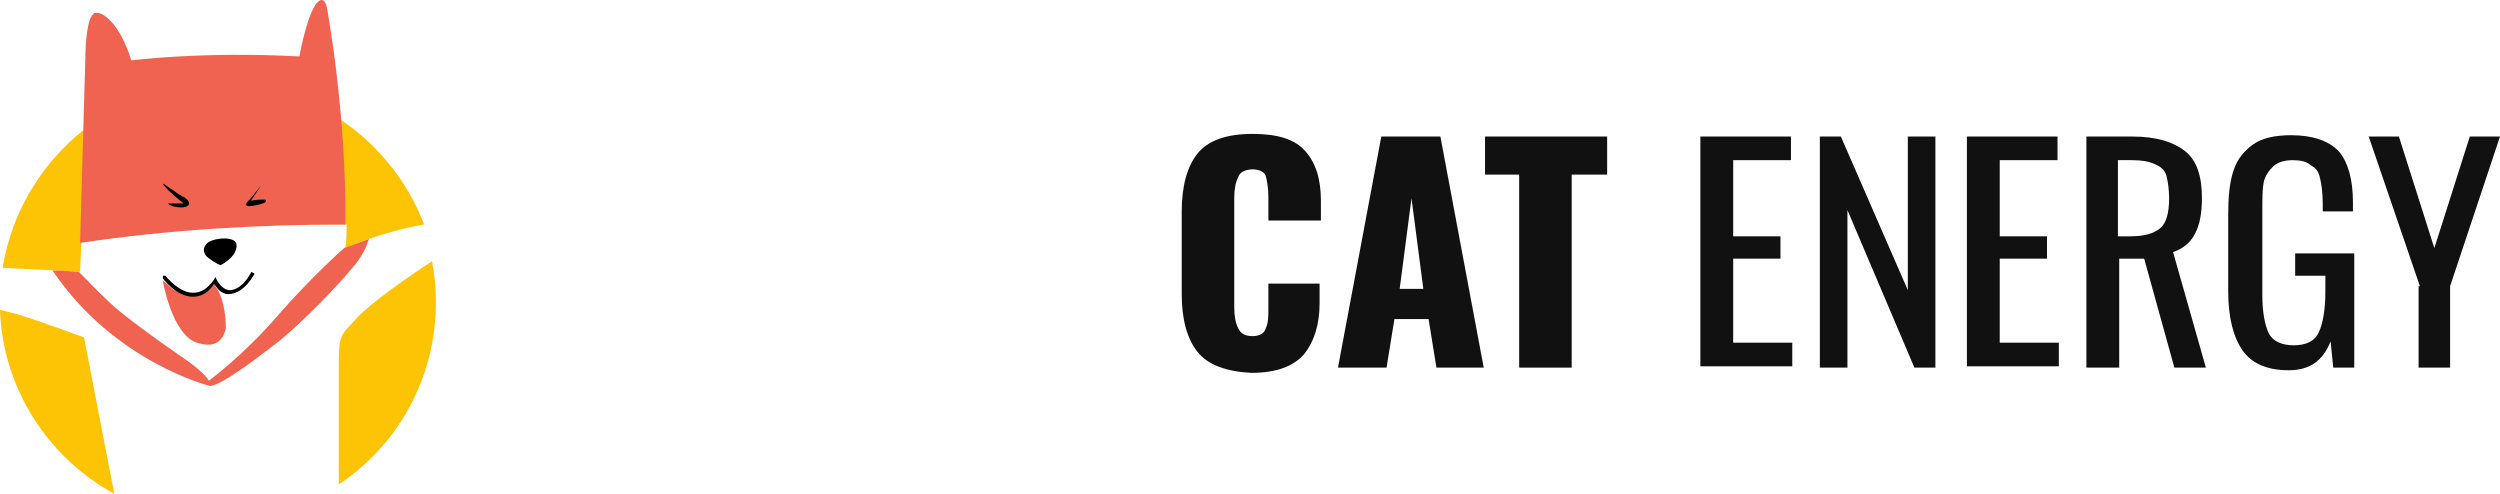
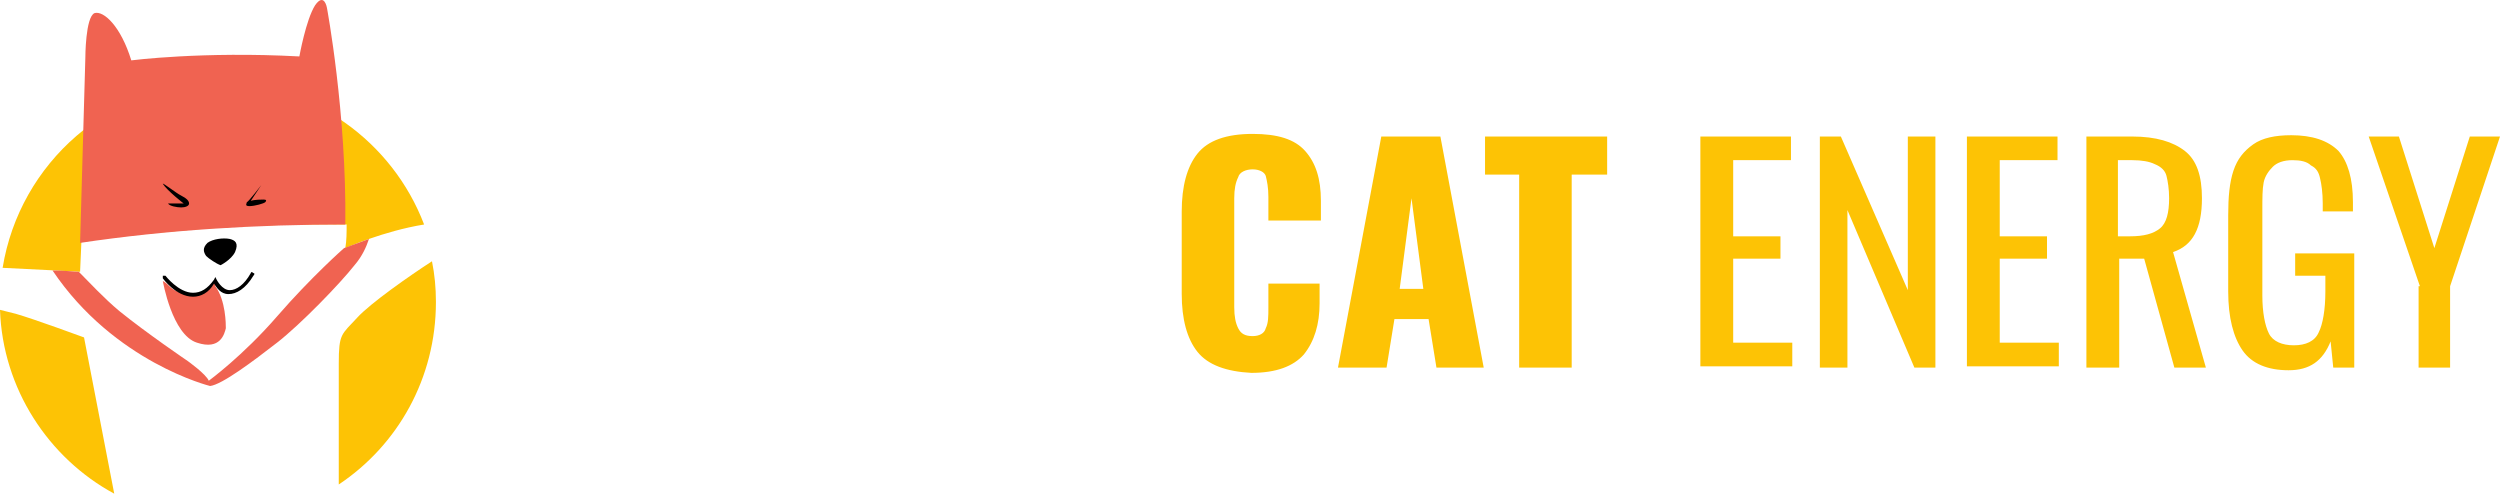
- <svg xmlns="http://www.w3.org/2000/svg" version="1.1" x="0px" y="0px" viewBox="0 0.002 190.4 37.598" style="enable-background:new 0 0 33.3 37.6;">
-   <style type="text/css">
-     .st0 {
-       fill: #FDC305;
-     }
-     .st1 {
-       fill: #F06351;
-     }
-   </style>
-   <g>
-     <path class="st0" d="M6.1,20.7l0.1-2.3c6.7-0.9,13.4-1.4,20.2-1.3c0,0.6,0,1.2-0.1,1.8c0,0,2.9-1.3,6-1.8     c-2.4-6.3-8.5-10.8-15.6-10.8c-8.3,0-15.2,6.1-16.5,14.1C2.4,20.5,6.1,20.7,6.1,20.7z" />
-     <path class="st0" d="M27.2,24.2c-1.2,1.3-1.4,1.2-1.4,3.5c0,0.9,0,4.9,0,9.2c4.5-3,7.4-8.1,7.4-13.9c0-1.1-0.1-2.1-0.3-3.1     C31.2,21,28.2,23.1,27.2,24.2z" />
-     <path class="st0" d="M6.4,25.7c0,0-3.8-1.4-5.2-1.8c-0.4-0.1-0.8-0.2-1.2-0.3c0.2,6,3.7,11.3,8.7,14L6.4,25.7z" />
-   </g>
-   <path class="st1" d="M26.3,17.1c0.1-8.5-1.4-16.5-1.4-16.5S24.7-0.6,24,0.4c-0.7,1.1-1.2,3.9-1.2,3.9c-7.4-0.4-12.8,0.3-12.8,0.3   C9.2,2,7.9,0.8,7.2,1C6.5,1.3,6.5,4.4,6.5,4.4L6.1,18.5C12.8,17.5,19.6,17.1,26.3,17.1z" />
-   <path d="M12.4,14c0-0.1,1,0.7,1.4,0.9c0.4,0.2,0.6,0.4,0.6,0.6c0,0.2-0.3,0.3-0.6,0.3s-0.9-0.1-1-0.3c0,0,0.6,0,0.9,0h0.3   C14.1,15.6,12.7,14.5,12.4,14z" />
-   <path d="M19.9,14.1c0,0-1,1.3-1.1,1.3c0,0.1-0.2,0.3,0.2,0.3s1.1-0.2,1.2-0.3c0.1-0.1,0.1-0.2-0.1-0.2c-0.2,0-0.7,0-1,0.1L19.9,14.1   C19.9,14.1,20,14,19.9,14.1z" />
-   <path d="M16.8,20.2c0,0,0.8-0.4,1.1-1c0.3-0.7,0-0.9-0.4-1c-0.5-0.1-1.3,0-1.7,0.3c-0.4,0.4-0.3,0.7-0.1,1   C15.9,19.7,16.5,20.1,16.8,20.2z" />
-   <path class="st1" d="M16.3,21.5c0,0-0.2,0.4-0.5,0.6c-0.2,0.2-0.6,0.4-1,0.4c-0.6,0-1.1-0.2-1.5-0.4c-0.2-0.1-0.4-0.3-0.5-0.4   c-0.2-0.2-0.4-0.3-0.4-0.3s0.7,4.1,2.6,4.7c1.8,0.6,2.1-0.7,2.2-1.1c0-0.3,0-2.1-0.8-3.2C16.5,21.4,16.4,21.6,16.3,21.5z" />
-   <g>
-     <path d="M14.7,22.6C14.7,22.6,14.7,22.6,14.7,22.6c-1.3,0-2.3-1.4-2.3-1.4c0-0.1,0-0.2,0-0.2c0.1,0,0.2,0,0.2,0c0,0,1,1.3,2.1,1.3     c0,0,0,0,0,0c0.6,0,1.1-0.3,1.6-1l0.1-0.2l0.1,0.2c0,0,0.4,0.8,1,0.8c0.5,0,1.1-0.4,1.6-1.3c0-0.1,0.1-0.1,0.2,0     c0.1,0,0.1,0.1,0,0.2c-0.6,1-1.3,1.4-1.9,1.4c-0.6,0-0.9-0.5-1.1-0.8C15.9,22.3,15.3,22.6,14.7,22.6z" />
-   </g>
-   <path class="st1" d="M26.2,18.9c0,0-2.5,2.2-5.1,5.2S15.9,29,15.9,29c-0.2-0.5-1.6-1.5-1.6-1.5s-3.1-2.1-5.2-3.8   c-1.2-1-2.3-2.2-3.1-3c-0.3,0-1.1-0.1-2-0.1c4.7,7,12,8.8,12,8.8c0.9-0.1,3.3-1.9,5.1-3.3c1.8-1.4,4.8-4.5,5.9-5.9   c0.6-0.7,0.9-1.4,1.1-2C27,18.6,26.2,18.9,26.2,18.9z" />
-   <g transform="matrix(1, 0, 0, 1, 90, 10.2)">
-     <path class="st0" d="M1.2,16.6c-0.8-1-1.2-2.5-1.2-4.4V5.9c0-1.9,0.4-3.4,1.2-4.4C2,0.5,3.4,0,5.4,0c1.9,0,3.2,0.4,4,1.3     c0.8,0.9,1.2,2.1,1.2,3.8v1.5H6.6V4.8c0-0.7-0.1-1.2-0.2-1.6C6.3,2.9,5.9,2.7,5.4,2.7S4.4,2.9,4.3,3.3C4.1,3.7,4,4.2,4,4.9v8.3     c0,0.7,0.1,1.2,0.3,1.6c0.2,0.4,0.5,0.6,1.1,0.6c0.5,0,0.9-0.2,1-0.6c0.2-0.4,0.2-0.9,0.2-1.6v-1.8h3.9v1.5c0,1.6-0.4,2.9-1.2,3.9     c-0.8,0.9-2.1,1.4-4,1.4C3.4,18.1,2,17.6,1.2,16.6z" style="fill: rgb(17, 17, 17);" />
-     <path class="st0" d="M15.2,0.2h4.5L23,17.8h-3.6l-0.6-3.7h-2.6l-0.6,3.7h-3.7L15.2,0.2z M18.4,11.8l-0.9-6.9l-0.9,6.9H18.4z" style="fill: rgb(17, 17, 17);" />
-     <path class="st0" d="M25.8,3.1h-2.7V0.2h9.3v2.9h-2.7v14.7h-4V3.1z" style="fill: rgb(17, 17, 17);" />
-     <path class="st0" d="M39.5,0.2h6.9v1.8H42v5.8h3.6v1.7H42v6.4h4.5v1.8h-7V0.2z" style="fill: rgb(17, 17, 17);" />
-     <path class="st0" d="M48.5,0.2h1.7l5.1,11.7V0.2h2.1v17.6h-1.6l-5.1-12v12h-2.1V0.2z" style="fill: rgb(17, 17, 17);" />
-     <path class="st0" d="M59.8,0.2h6.9v1.8h-4.4v5.8h3.6v1.7h-3.6v6.4h4.5v1.8h-7V0.2z" style="fill: rgb(17, 17, 17);" />
-     <path class="st0" d="M68.8,0.2h3.6c1.8,0,3.1,0.4,4,1.1s1.3,1.9,1.3,3.6c0,2.3-0.7,3.6-2.2,4.1l2.5,8.8h-2.4l-2.3-8.3h-1.9v8.3     h-2.5V0.2z M72.2,7.8c1.1,0,1.8-0.2,2.3-0.6C75,6.8,75.2,6,75.2,4.9c0-0.7-0.1-1.3-0.2-1.7s-0.4-0.7-0.9-0.9     c-0.4-0.2-1-0.3-1.7-0.3h-1.1v5.8H72.2z" style="fill: rgb(17, 17, 17);" />
-     <path class="st0" d="M80.8,16.5c-0.7-1-1.1-2.5-1.1-4.5V6.2c0-1.4,0.1-2.5,0.4-3.4c0.3-0.9,0.8-1.5,1.5-2c0.7-0.5,1.7-0.7,2.9-0.7     c1.6,0,2.8,0.4,3.6,1.2c0.7,0.8,1.1,2.1,1.1,3.9v0.7h-2.3V5.3c0-0.8-0.1-1.5-0.2-1.9c-0.1-0.5-0.3-0.8-0.7-1     C85.7,2.1,85.2,2,84.6,2c-0.7,0-1.2,0.2-1.5,0.5c-0.3,0.3-0.6,0.7-0.7,1.2c-0.1,0.5-0.1,1.2-0.1,2.1v6.5c0,1.3,0.2,2.3,0.5,2.9     c0.3,0.6,1,0.9,1.9,0.9c0.9,0,1.6-0.3,1.9-1c0.3-0.6,0.5-1.7,0.5-3.1v-1.2h-2.3V9.1h4.5v8.7h-1.6l-0.2-2c-0.6,1.5-1.6,2.2-3.2,2.2     C82.7,18,81.5,17.5,80.8,16.5z" style="fill: rgb(17, 17, 17);" />
-     <path class="st0" d="M94.3,11.6L90.4,0.2h2.3l2.7,8.5l2.7-8.5h2.3l-3.8,11.4v6.2h-2.4V11.6z" style="fill: rgb(17, 17, 17);" />
-   </g>
+ <svg xmlns="http://www.w3.org/2000/svg" viewBox="0 0.002 190.4 37.598">
+   <style>.st0{fill:#fdc305}.st1{fill:#f06351}</style>
+   <path class="st0" d="M6.1 20.7l.1-2.3c6.7-.9 13.4-1.4 20.2-1.3 0 .6 0 1.2-.1 1.8 0 0 2.9-1.3 6-1.8-2.4-6.3-8.5-10.8-15.6-10.8C8.4 6.3 1.5 12.4.2 20.4c2.2.1 5.9.3 5.9.3zm21.1 3.5c-1.2 1.3-1.4 1.2-1.4 3.5v9.2c4.5-3 7.4-8.1 7.4-13.9 0-1.1-.1-2.1-.3-3.1-1.7 1.1-4.7 3.2-5.7 4.3zM6.4 25.7s-3.8-1.4-5.2-1.8L0 23.6c.2 6 3.7 11.3 8.7 14L6.4 25.7z" />
+   <path class="st1" d="M26.3 17.1C26.4 8.6 24.9.6 24.9.6s-.2-1.2-.9-.2c-.7 1.1-1.2 3.9-1.2 3.9-7.4-.4-12.8.3-12.8.3C9.2 2 7.9.8 7.2 1c-.7.3-.7 3.4-.7 3.4l-.4 14.1c6.7-1 13.5-1.4 20.2-1.4z" />
+   <path d="M12.4 14c0-.1 1 .7 1.4.9.4.2.6.4.6.6 0 .2-.3.3-.6.3s-.9-.1-1-.3H14c.1.1-1.3-1-1.6-1.5zm7.5.1s-1 1.3-1.1 1.3c0 .1-.2.3.2.3s1.1-.2 1.2-.3c.1-.1.1-.2-.1-.2s-.7 0-1 .1l.8-1.2s.1-.1 0 0zm-3.1 6.1s.8-.4 1.1-1c.3-.7 0-.9-.4-1-.5-.1-1.3 0-1.7.3-.4.4-.3.7-.1 1 .2.2.8.6 1.1.7z" />
+   <path class="st1" d="M16.3 21.5s-.2.4-.5.6c-.2.2-.6.4-1 .4-.6 0-1.1-.2-1.5-.4-.2-.1-.4-.3-.5-.4-.2-.2-.4-.3-.4-.3s.7 4.1 2.6 4.7c1.8.6 2.1-.7 2.2-1.1 0-.3 0-2.1-.8-3.2.1-.4 0-.2-.1-.3z" />
+   <path d="M14.7 22.6c-1.3 0-2.3-1.4-2.3-1.4V21h.2s1 1.3 2.1 1.3c.6 0 1.1-.3 1.6-1l.1-.2.1.2s.4.8 1 .8c.5 0 1.1-.4 1.6-1.3 0-.1.1-.1.2 0 .1 0 .1.1 0 .2-.6 1-1.3 1.4-1.9 1.4-.6 0-.9-.5-1.1-.8-.4.7-1 1-1.6 1z" />
+   <path class="st1" d="M26.2 18.9s-2.5 2.2-5.1 5.2-5.2 4.9-5.2 4.9c-.2-.5-1.6-1.5-1.6-1.5s-3.1-2.1-5.2-3.8c-1.2-1-2.3-2.2-3.1-3-.3 0-1.1-.1-2-.1 4.7 7 12 8.8 12 8.8.9-.1 3.3-1.9 5.1-3.3 1.8-1.4 4.8-4.5 5.9-5.9.6-.7.9-1.4 1.1-2-1.1.4-1.9.7-1.9.7z" />
+   <path class="st0" d="M91.2 26.8c-.8-1-1.2-2.5-1.2-4.4v-6.3c0-1.9.4-3.4 1.2-4.4.8-1 2.2-1.5 4.2-1.5 1.9 0 3.2.4 4 1.3.8.9 1.2 2.1 1.2 3.8v1.5h-4V15c0-.7-.1-1.2-.2-1.6-.1-.3-.5-.5-1-.5s-1 .2-1.1.6c-.2.4-.3.9-.3 1.6v8.3c0 .7.1 1.2.3 1.6.2.4.5.6 1.1.6.5 0 .9-.2 1-.6.2-.4.2-.9.2-1.6v-1.8h3.9v1.5c0 1.6-.4 2.9-1.2 3.9-.8.9-2.1 1.4-4 1.4-1.9-.1-3.3-.6-4.1-1.6zm14-16.4h4.5L113 28h-3.6l-.6-3.7h-2.6l-.6 3.7h-3.7l3.3-17.6zm3.2 11.6l-.9-6.9-.9 6.9h1.8zm7.4-8.7h-2.7v-2.9h9.3v2.9h-2.7V28h-4V13.3zm13.7-2.9h6.9v1.8H132V18h3.6v1.7H132v6.4h4.5v1.8h-7V10.4zm9 0h1.7l5.1 11.7V10.4h2.1V28h-1.6l-5.1-12v12h-2.1V10.4zm11.3 0h6.9v1.8h-4.4V18h3.6v1.7h-3.6v6.4h4.5v1.8h-7V10.4zm9 0h3.6c1.8 0 3.1.4 4 1.1s1.3 1.9 1.3 3.6c0 2.3-.7 3.6-2.2 4.1L168 28h-2.4l-2.3-8.3h-1.9V28h-2.5V10.4zm3.4 7.6c1.1 0 1.8-.2 2.3-.6.5-.4.7-1.2.7-2.3 0-.7-.1-1.3-.2-1.7s-.4-.7-.9-.9c-.4-.2-1-.3-1.7-.3h-1.1V18h.9zm8.6 8.7c-.7-1-1.1-2.5-1.1-4.5v-5.8c0-1.4.1-2.5.4-3.4.3-.9.8-1.5 1.5-2s1.7-.7 2.9-.7c1.6 0 2.8.4 3.6 1.2.7.8 1.1 2.1 1.1 3.9v.7h-2.3v-.6c0-.8-.1-1.5-.2-1.9-.1-.5-.3-.8-.7-1-.3-.3-.8-.4-1.4-.4-.7 0-1.2.2-1.5.5-.3.3-.6.7-.7 1.2-.1.5-.1 1.2-.1 2.1v6.5c0 1.3.2 2.3.5 2.9.3.6 1 .9 1.9.9.9 0 1.6-.3 1.9-1 .3-.6.5-1.7.5-3.1V21h-2.3v-1.7h4.5V28h-1.6l-.2-2c-.6 1.5-1.6 2.2-3.2 2.2s-2.8-.5-3.5-1.5zm13.5-4.9l-3.9-11.4h2.3l2.7 8.5 2.7-8.5h2.3l-3.8 11.4V28h-2.4v-6.2z" fill="#111" />
</svg>
